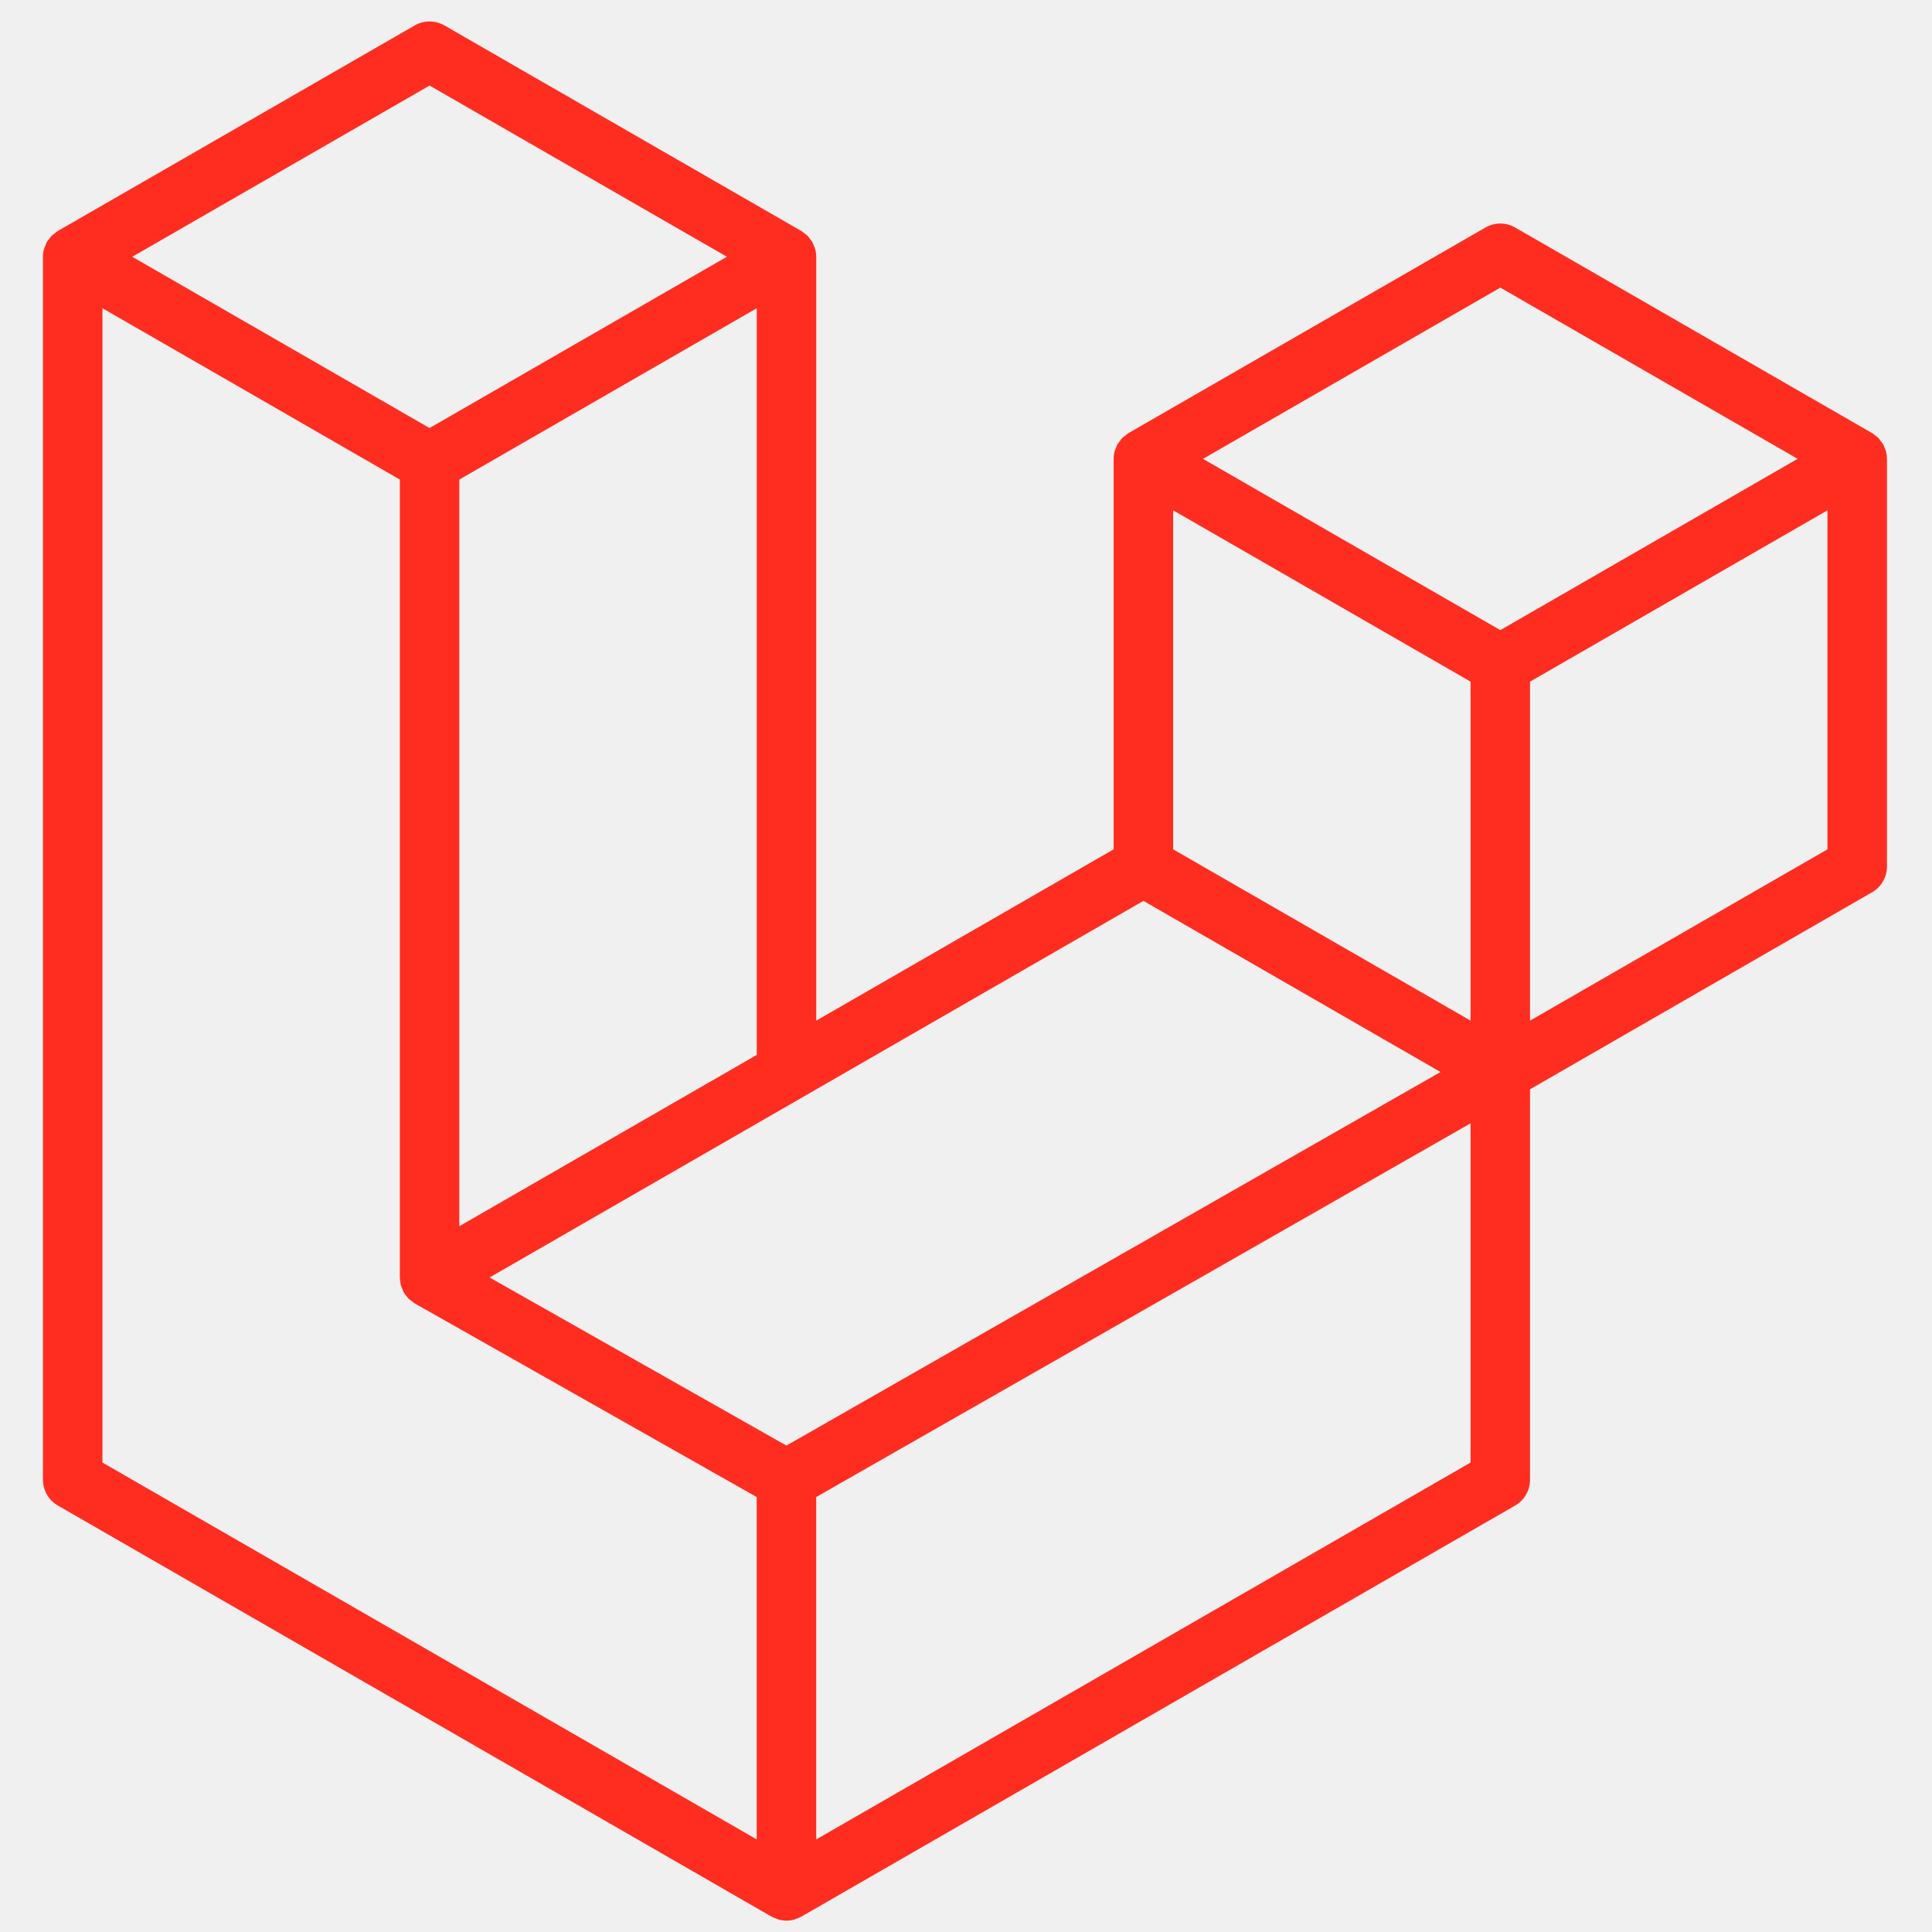
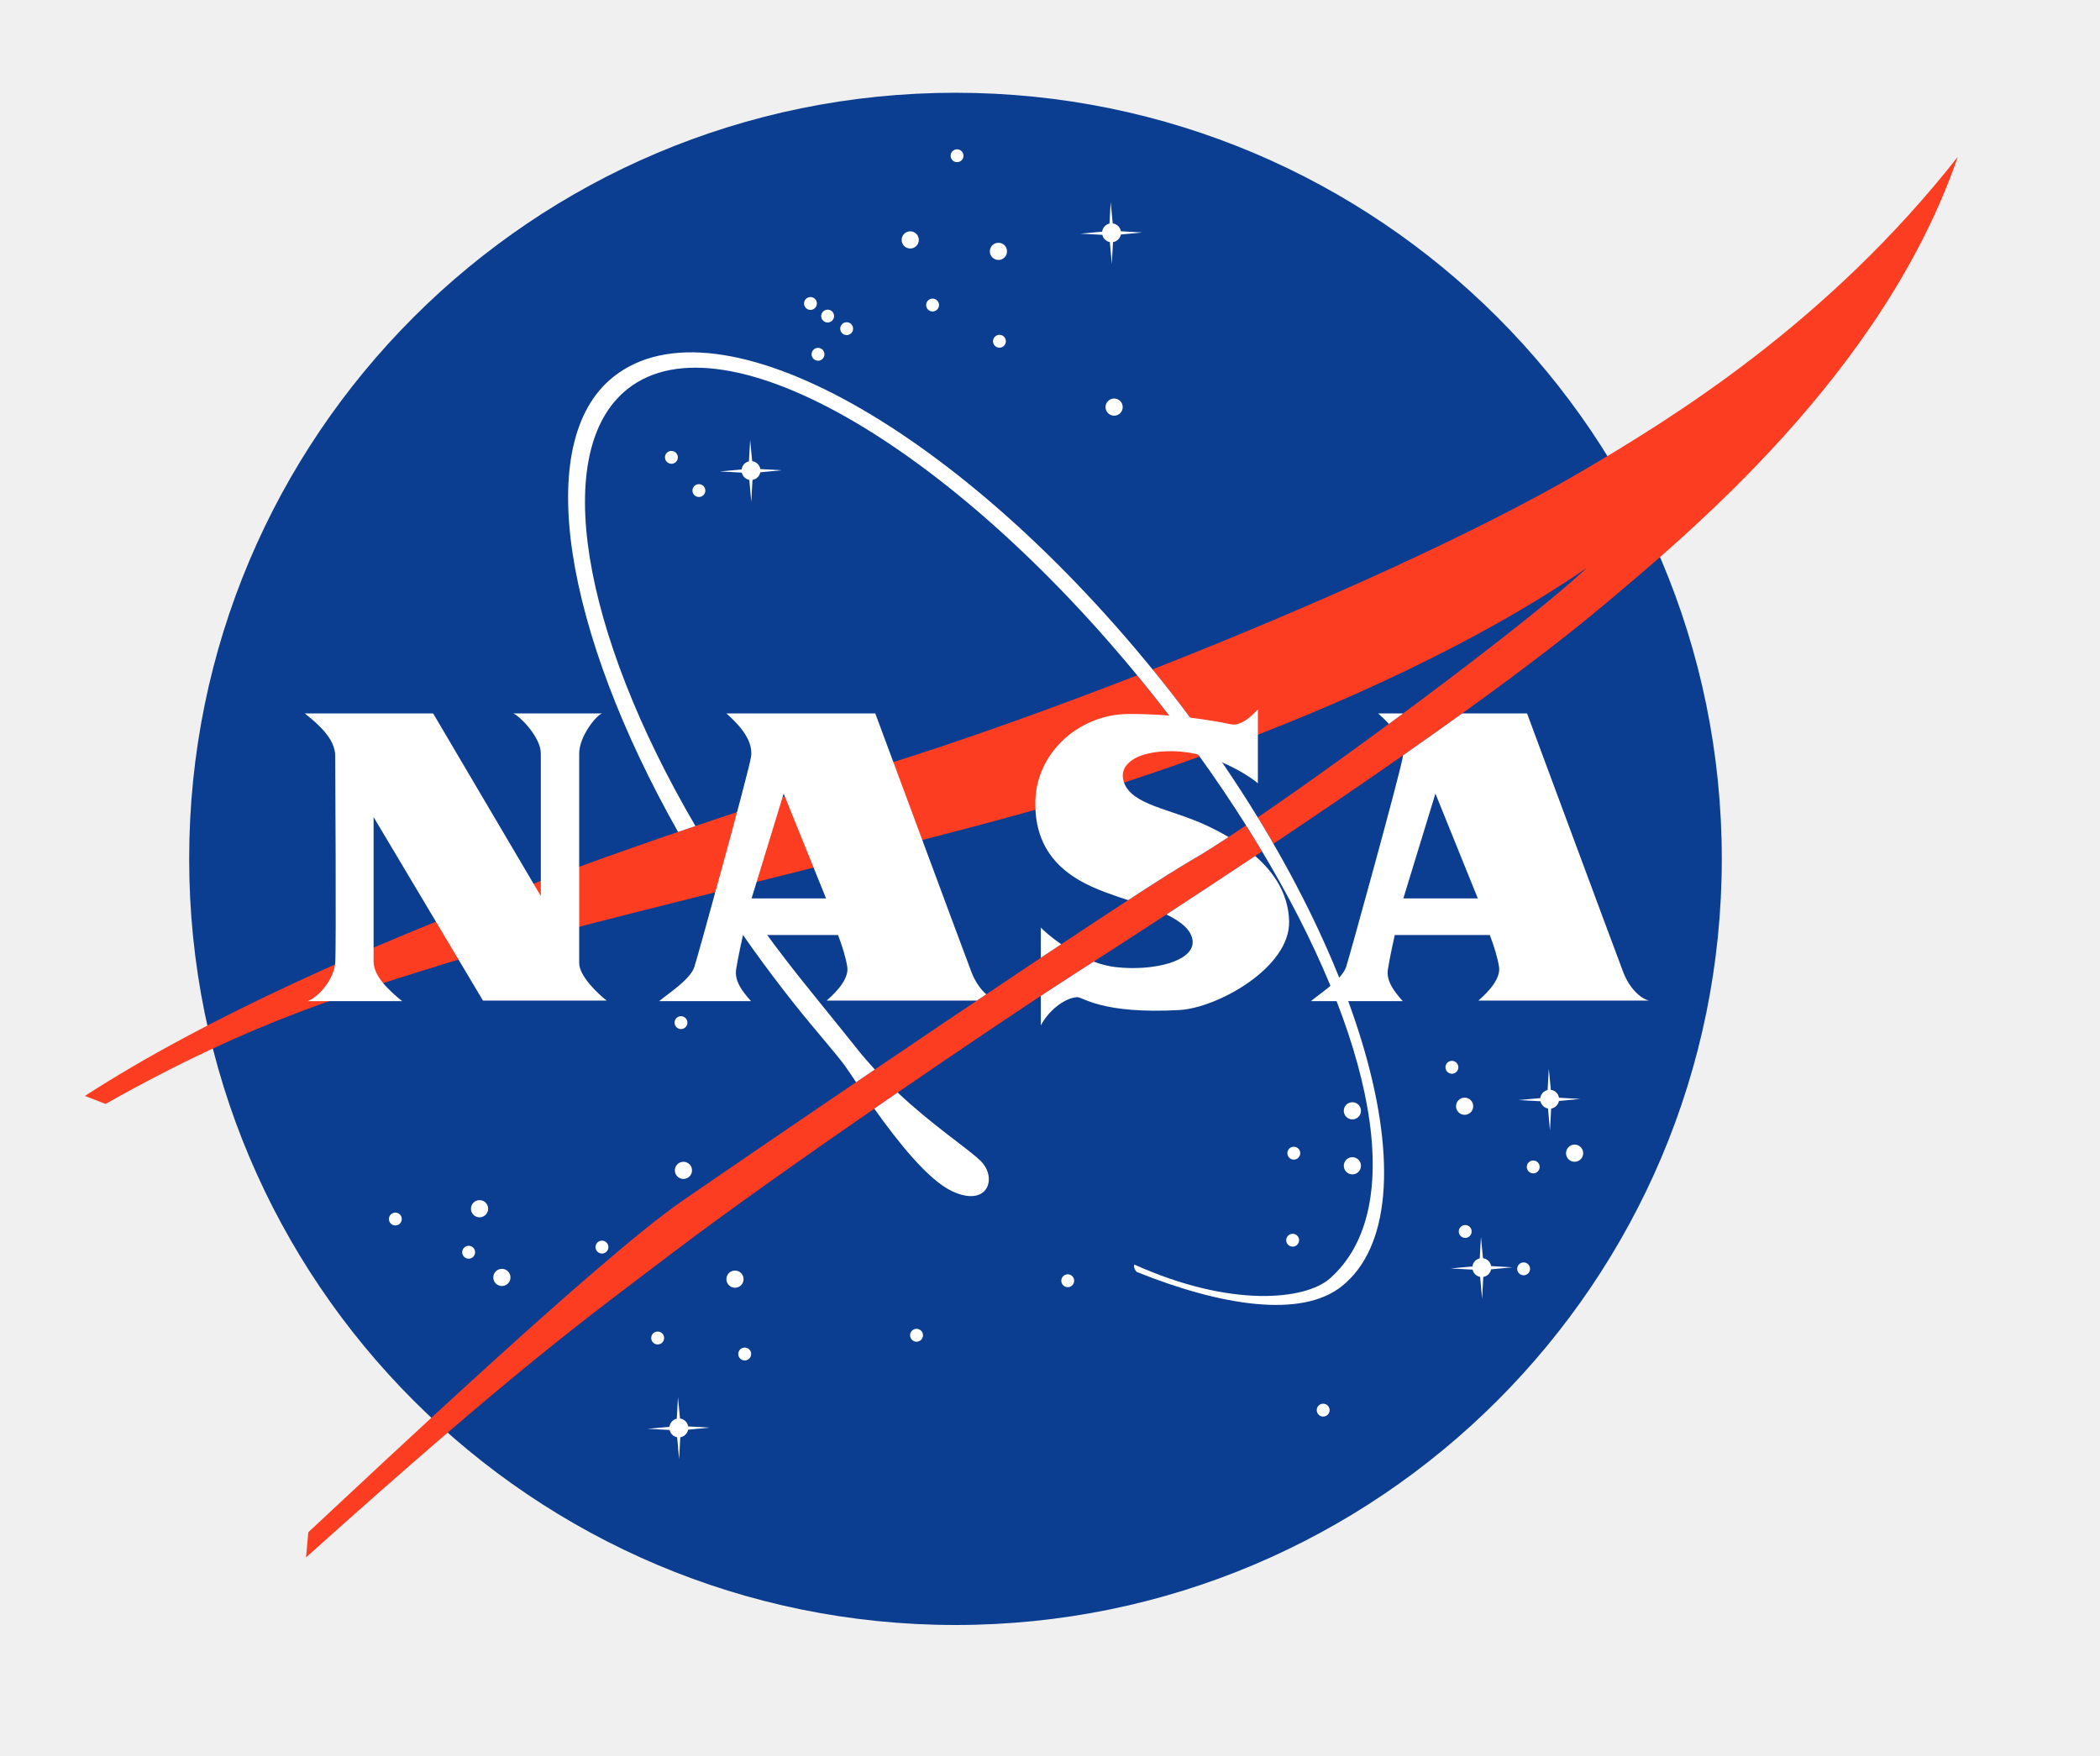
- <svg xmlns="http://www.w3.org/2000/svg" width="166" height="166" viewBox="0 0 166 166" fill="none">
-   <path fill-rule="evenodd" clip-rule="evenodd" d="M162.041 38.759C162.099 38.977 162.129 39.201 162.13 39.426V74.452C162.13 74.902 162.011 75.344 161.786 75.733C161.561 76.122 161.237 76.444 160.847 76.668L131.462 93.594V127.141C131.462 128.054 130.977 128.897 130.186 129.357L68.847 164.683C68.707 164.763 68.554 164.814 68.401 164.868C68.343 164.887 68.289 164.922 68.228 164.938C67.8 165.051 67.349 165.051 66.92 164.938C66.85 164.919 66.786 164.881 66.719 164.855C66.579 164.804 66.432 164.76 66.298 164.683L4.972 129.357C4.583 129.133 4.259 128.81 4.034 128.421C3.808 128.032 3.69 127.591 3.689 127.141L3.689 22.063C3.689 21.834 3.721 21.61 3.779 21.393C3.798 21.32 3.843 21.253 3.868 21.179C3.916 21.045 3.961 20.908 4.031 20.783C4.079 20.7 4.149 20.633 4.206 20.557C4.28 20.454 4.347 20.349 4.433 20.26C4.506 20.186 4.602 20.132 4.685 20.068C4.778 19.992 4.861 19.909 4.966 19.848L35.633 2.185C36.022 1.961 36.462 1.844 36.91 1.844C37.358 1.844 37.798 1.961 38.186 2.185L68.851 19.848H68.857C68.959 19.912 69.045 19.992 69.138 20.065C69.221 20.129 69.313 20.186 69.387 20.257C69.476 20.349 69.54 20.454 69.616 20.557C69.671 20.633 69.744 20.7 69.789 20.783C69.862 20.911 69.904 21.045 69.955 21.179C69.98 21.253 70.025 21.32 70.044 21.396C70.103 21.614 70.133 21.838 70.133 22.063V87.694L95.686 72.974V39.423C95.686 39.2 95.718 38.973 95.775 38.759C95.798 38.683 95.839 38.615 95.865 38.542C95.916 38.408 95.96 38.271 96.031 38.146C96.079 38.063 96.149 37.996 96.203 37.92C96.279 37.818 96.343 37.712 96.433 37.623C96.506 37.549 96.599 37.495 96.681 37.431C96.777 37.355 96.86 37.272 96.962 37.211L127.633 19.548C128.021 19.324 128.461 19.206 128.91 19.206C129.358 19.206 129.798 19.324 130.186 19.548L160.85 37.211C160.959 37.275 161.042 37.355 161.137 37.428C161.217 37.492 161.31 37.549 161.383 37.62C161.473 37.712 161.536 37.818 161.613 37.92C161.67 37.996 161.741 38.063 161.785 38.146C161.859 38.271 161.9 38.408 161.951 38.542C161.98 38.615 162.021 38.683 162.041 38.759ZM157.018 72.974V43.848L146.287 50.028L131.462 58.568V87.694L157.021 72.974H157.018ZM126.354 125.663V96.518L111.771 104.85L70.13 128.626V158.046L126.354 125.663ZM8.801 26.485V125.663L65.018 158.043V128.629L35.649 112L35.64 111.994L35.627 111.988C35.528 111.93 35.445 111.847 35.353 111.777C35.273 111.713 35.18 111.662 35.11 111.592L35.104 111.582C35.021 111.502 34.963 111.403 34.893 111.314C34.829 111.228 34.753 111.154 34.702 111.065L34.699 111.055C34.641 110.96 34.606 110.845 34.565 110.736C34.523 110.64 34.469 110.551 34.443 110.449C34.411 110.328 34.405 110.197 34.392 110.072C34.379 109.976 34.354 109.881 34.354 109.785V109.778V41.205L19.532 32.662L8.801 26.485ZM36.913 7.35L11.364 22.063L36.907 36.777L62.453 22.06L36.907 7.35H36.913ZM50.2 99.174L65.022 90.637V26.485L54.291 32.665L39.466 41.205V105.357L50.2 99.174ZM128.91 24.713L103.363 39.426L128.91 54.14L154.453 39.423L128.91 24.713ZM126.354 58.568L111.529 50.028L100.798 43.848V72.974L115.619 81.511L126.354 87.694V58.568ZM67.571 124.205L105.042 102.803L123.772 92.109L98.245 77.405L68.854 94.334L42.066 109.762L67.571 124.205Z" fill="#FF2D20" />
+ <svg xmlns="http://www.w3.org/2000/svg" height="92" viewBox="0 0 110 92" width="110">
+   <circle cx="50.049" cy="45" fill="#0b3d91" r="40.14" />
+   <g fill="#fff">
+     <circle cx="47.679" cy="12.57" r=".45" />
+     <circle cx="52.299" cy="13.17" r=".45" />
+     <circle cx="58.359" cy="21.33" r=".45" />
+     <circle cx="25.119" cy="63.33" r=".45" />
+     <circle cx="26.289" cy="66.93" r=".45" />
+     <circle cx="20.709" cy="63.87" r=".337" />
+     <circle cx="39.009" cy="70.942" r=".338" />
+     <circle cx="67.711" cy="64.98" r=".337" />
+     <circle cx="76.052" cy="55.92" r=".338" />
+     <circle cx="35.169" cy="23.962" r=".337" />
+     <circle cx="44.349" cy="17.22" r=".337" />
+     <circle cx="43.352" cy="16.56" r=".337" />
+     <circle cx="42.452" cy="15.9" r=".337" />
+     <circle cx="36.609" cy="25.703" r=".337" />
+     <circle cx="50.131" cy="8.16" r=".337" />
+     <circle cx="52.352" cy="17.88" r=".337" />
+     <circle cx="48.849" cy="15.982" r=".337" />
+     <circle cx="42.849" cy="18.563" r=".337" />
+     <circle cx="69.309" cy="73.883" r=".337" />
+     <circle cx="24.549" cy="65.61" r=".338" />
+     <circle cx="48.009" cy="69.96" r=".338" />
+     <circle cx="31.531" cy="65.34" r=".338" />
+     <circle cx="34.449" cy="70.103" r=".338" />
+     <circle cx="55.929" cy="67.103" r=".337" />
+     <circle cx="67.771" cy="60.42" r=".337" />
+     <circle cx="76.749" cy="64.522" r=".337" />
+     <circle cx="79.809" cy="66.48" r=".337" />
+     <circle cx="80.312" cy="61.14" r=".337" />
+     <circle cx="35.671" cy="53.58" r=".337" />
+     <circle cx="35.799" cy="61.32" r=".45" />
+     <circle cx="38.499" cy="67.02" r=".45" />
+     <circle cx="70.839" cy="61.08" r=".45" />
+     <circle cx="82.479" cy="60.42" r=".45" />
+     <circle cx="76.719" cy="57.96" r=".45" />
+     <circle cx="70.839" cy="58.2" r=".45" />
+     <path d="M58.71 12.288l1.119-.107-1.117-.063c-.035-.216-.208-.385-.426-.413l-.107-1.114-.064 1.123c-.202.045-.357.214-.382.424l-1.144.104 1.152.062c.042.193.198.344.394.38l.104 1.148.061-1.146C58.507 12.651 58.671 12.492 58.71 12.288z" />
+     <path d="M39.824 24.746l1.119-.107-1.117-.063c-.034-.216-.208-.385-.426-.413l-.107-1.114-.063 1.123c-.203.045-.358.214-.383.424l-1.144.104 1.152.062c.042.193.198.344.394.38l.104 1.148.062-1.146C39.622 25.11 39.786 24.95 39.824 24.746z" />
+     <path d="M81.659 57.684l1.119-.107-1.117-.063c-.034-.216-.208-.385-.426-.413l-.107-1.114-.063 1.123c-.202.045-.357.214-.382.424l-1.144.104 1.152.062c.042.193.198.344.394.38l.104 1.148.062-1.146C81.456 58.048 81.62 57.889 81.659 57.684z" />
+     <path d="M36.044 74.906l1.119-.107-1.117-.063c-.035-.216-.208-.385-.426-.413l-.107-1.113-.063 1.122c-.203.045-.358.214-.383.424l-1.144.104 1.152.062c.042.193.198.345.394.38l.104 1.148.062-1.146C35.841 75.27 36.006 75.11 36.044 74.906z" />
+     <path d="M78.104 66.506l1.119-.107-1.117-.063c-.034-.216-.208-.385-.426-.413l-.107-1.114-.063 1.122c-.202.045-.357.214-.382.424l-1.144.104 1.152.062c.042.193.198.344.394.38l.104 1.148.062-1.146C77.901 66.87 78.066 66.71 78.104 66.506z" />
+     <path d="M59.568 35.385c-4.667 1.814-9.219 3.433-13.06 4.635-7.805 2.444-29.16 9.06-42.06 17.4l1.08.42c7.86-4.44 12.969-5.835 17.88-7.38 5.34-1.68 22.603-5.72 30.42-7.92 2.641-.743 5.734-1.716 9.01-2.9-.762-1.063-1.566-2.129-2.412-3.193C60.143 36.088 59.856 35.734 59.568 35.385zM65.27 43.244c-1.13.763-2.077 1.372-2.74 1.756-3.84 2.22-22.561 15-26.82 17.94s-16.08 14.1-19.56 17.34l-.12 1.319c11.22-10.08 14.74-12.566 19.2-15.959 5.52-4.2 16.939-11.97 20.82-14.46 3.71-2.38 7.056-4.569 10.059-6.572-.049-.082-.098-.164-.147-.247C65.736 43.99 65.505 43.618 65.27 43.244zM82.809 24.72c-5.466 3.204-14.081 7.071-22.439 10.352.2.245.399.492.597.741.934 1.176 1.815 2.36 2.644 3.545 6.57-2.42 13.779-5.668 19.499-9.599-2.725 2.582-11.734 9.315-17.227 13.068.283.461.557.922.822 1.381 8.322-5.569 13.922-9.668 17.185-12.409 4.5-3.78 14.76-12.24 18.66-23.58C95.709 16.92 87.621 21.899 82.809 24.72z" fill="#fc3d21" />
+     <path d="M44.884 54.939c-.885-1.114-2.109-2.606-3.028-3.763-1.229-1.547-2.366-3.11-3.408-4.671-.34.085-.679.17-1.018.255 1.258 1.963 2.655 3.923 4.177 5.839 1.112 1.4 2.123 2.527 2.641 3.228.105.142.313.456.594.874.324-.22.651-.442.981-.666C45.504 55.688 45.189 55.323 44.884 54.939zM51.344 60.803c-.727-.688-2.49-1.837-4.325-3.561-.405.278-.814.56-1.224.844 1.185 1.67 2.799 3.721 4.063 4.319C51.762 63.307 52.275 61.685 51.344 60.803zM60.967 35.813c-10.492-13.206-23.309-20.461-28.835-16.07-4.292 3.41-2.53 13.376 3.386 23.845.306-.105.609-.208.909-.31-5.971-10.2-7.605-19.679-3.557-22.896 5.087-4.042 17.37 3.241 27.558 16.064 2.109 2.654 3.963 5.318 5.533 7.915 6.012 9.95 7.857 18.948 3.703 22.621-1.271 1.124-5.155 1.565-10.243-.725-.071.089.043.33.132.389 4.392 1.766 8.599 2.439 10.723.752C75.38 63.342 71.459 49.019 60.967 35.813z" />
+     <path d="M15.969 37.38h6.72l5.64 9.57c0 0 0-6.93 0-7.47 0-.84-1.065-1.935-1.44-2.1.45 0 4.38 0 4.65 0-.285.075-1.2 1.185-1.2 2.1 0 .45 0 10.5 0 10.98 0 .675.975 1.605 1.44 1.965h-6.48l-5.73-9.615c0 0 0 7.17 0 7.56 0 .75.735 1.47 1.5 2.085h-4.95c.705-.3 1.38-1.245 1.44-1.995s0-10.425 0-10.845C17.559 38.7 16.674 37.95 15.969 37.38z" />
+     <path d="M77.439 52.425h8.94c-.495-.12-1.05-.705-1.35-1.485-.3-.78-5.04-13.56-5.04-13.56H76.59c-.964.694-1.997 1.426-3.1 2.197-.003.028-.006.056-.011.083-.148.9-2.808 10.534-2.97 11.01-.225.66-1.38 1.395-1.845 1.785h4.815c-.48-.54-.87-1.065-.78-1.665.09-.6.36-1.8.36-1.8h4.98c.225.6.393 1.139.48 1.65C78.624 51.255 77.994 51.945 77.439 52.425zM73.509 47.07l1.68-5.49 2.22 5.49H73.509zM72.752 37.928c.247-.182.495-.365.742-.548h-1.305C72.319 37.5 72.534 37.689 72.752 37.928z" />
+     <path d="M38.559 50.79c.09-.6.36-1.8.36-1.8h4.98c.225.6.393 1.139.48 1.65.105.615-.525 1.305-1.08 1.785h7.871c.164-.11.327-.22.49-.329-.305-.27-.586-.675-.771-1.156-.3-.78-5.04-13.56-5.04-13.56h-7.8c.375.345 1.455 1.275 1.29 2.28-.147.9-2.808 10.534-2.97 11.01-.225.66-1.38 1.395-1.845 1.785h4.815C38.859 51.915 38.469 51.39 38.559 50.79zM41.049 41.58l2.22 5.49h-3.9L41.049 41.58z" />
+     <path d="M65.748 44.848c-1.468.978-3.017 1.999-4.649 3.065.732.355 1.315.801 1.371 1.377.104 1.082-2.07 1.605-4.035 1.38-.393-.045-.779-.148-1.147-.286-.408.263-.82.528-1.238.796-.425.273-.941.609-1.53.997v1.553c.39-.765 1.243-1.45 1.905-1.485.285-.015 1.275.9 5.355.675 1.98-.109 5.805-2.22 5.745-4.65C67.489 46.834 66.739 45.714 65.748 44.848zM54.519 48.6v1.582c.361-.241.717-.478 1.066-.709C55.036 49.091 54.647 48.734 54.519 48.6zM64.353 43.855c-.38-.225-.765-.422-1.134-.596-1.92-.9-3.93-1.065-4.35-2.28-.296-.857.54-1.65 2.58-1.62 2.04.03 3.93 1.245 4.44 1.68v-3.87c-.15.15-.808.905-1.41.78-1.155-.24-3.12-.553-5.37-.54-2.58.015-4.8 2.009-4.875 4.53-.105 3.525 2.715 4.485 4.305 5.04.164.057.351.118.554.183 1.525-.992 2.731-1.756 3.437-2.163C63.004 44.726 63.625 44.334 64.353 43.855z" />
+   </g>
</svg>
